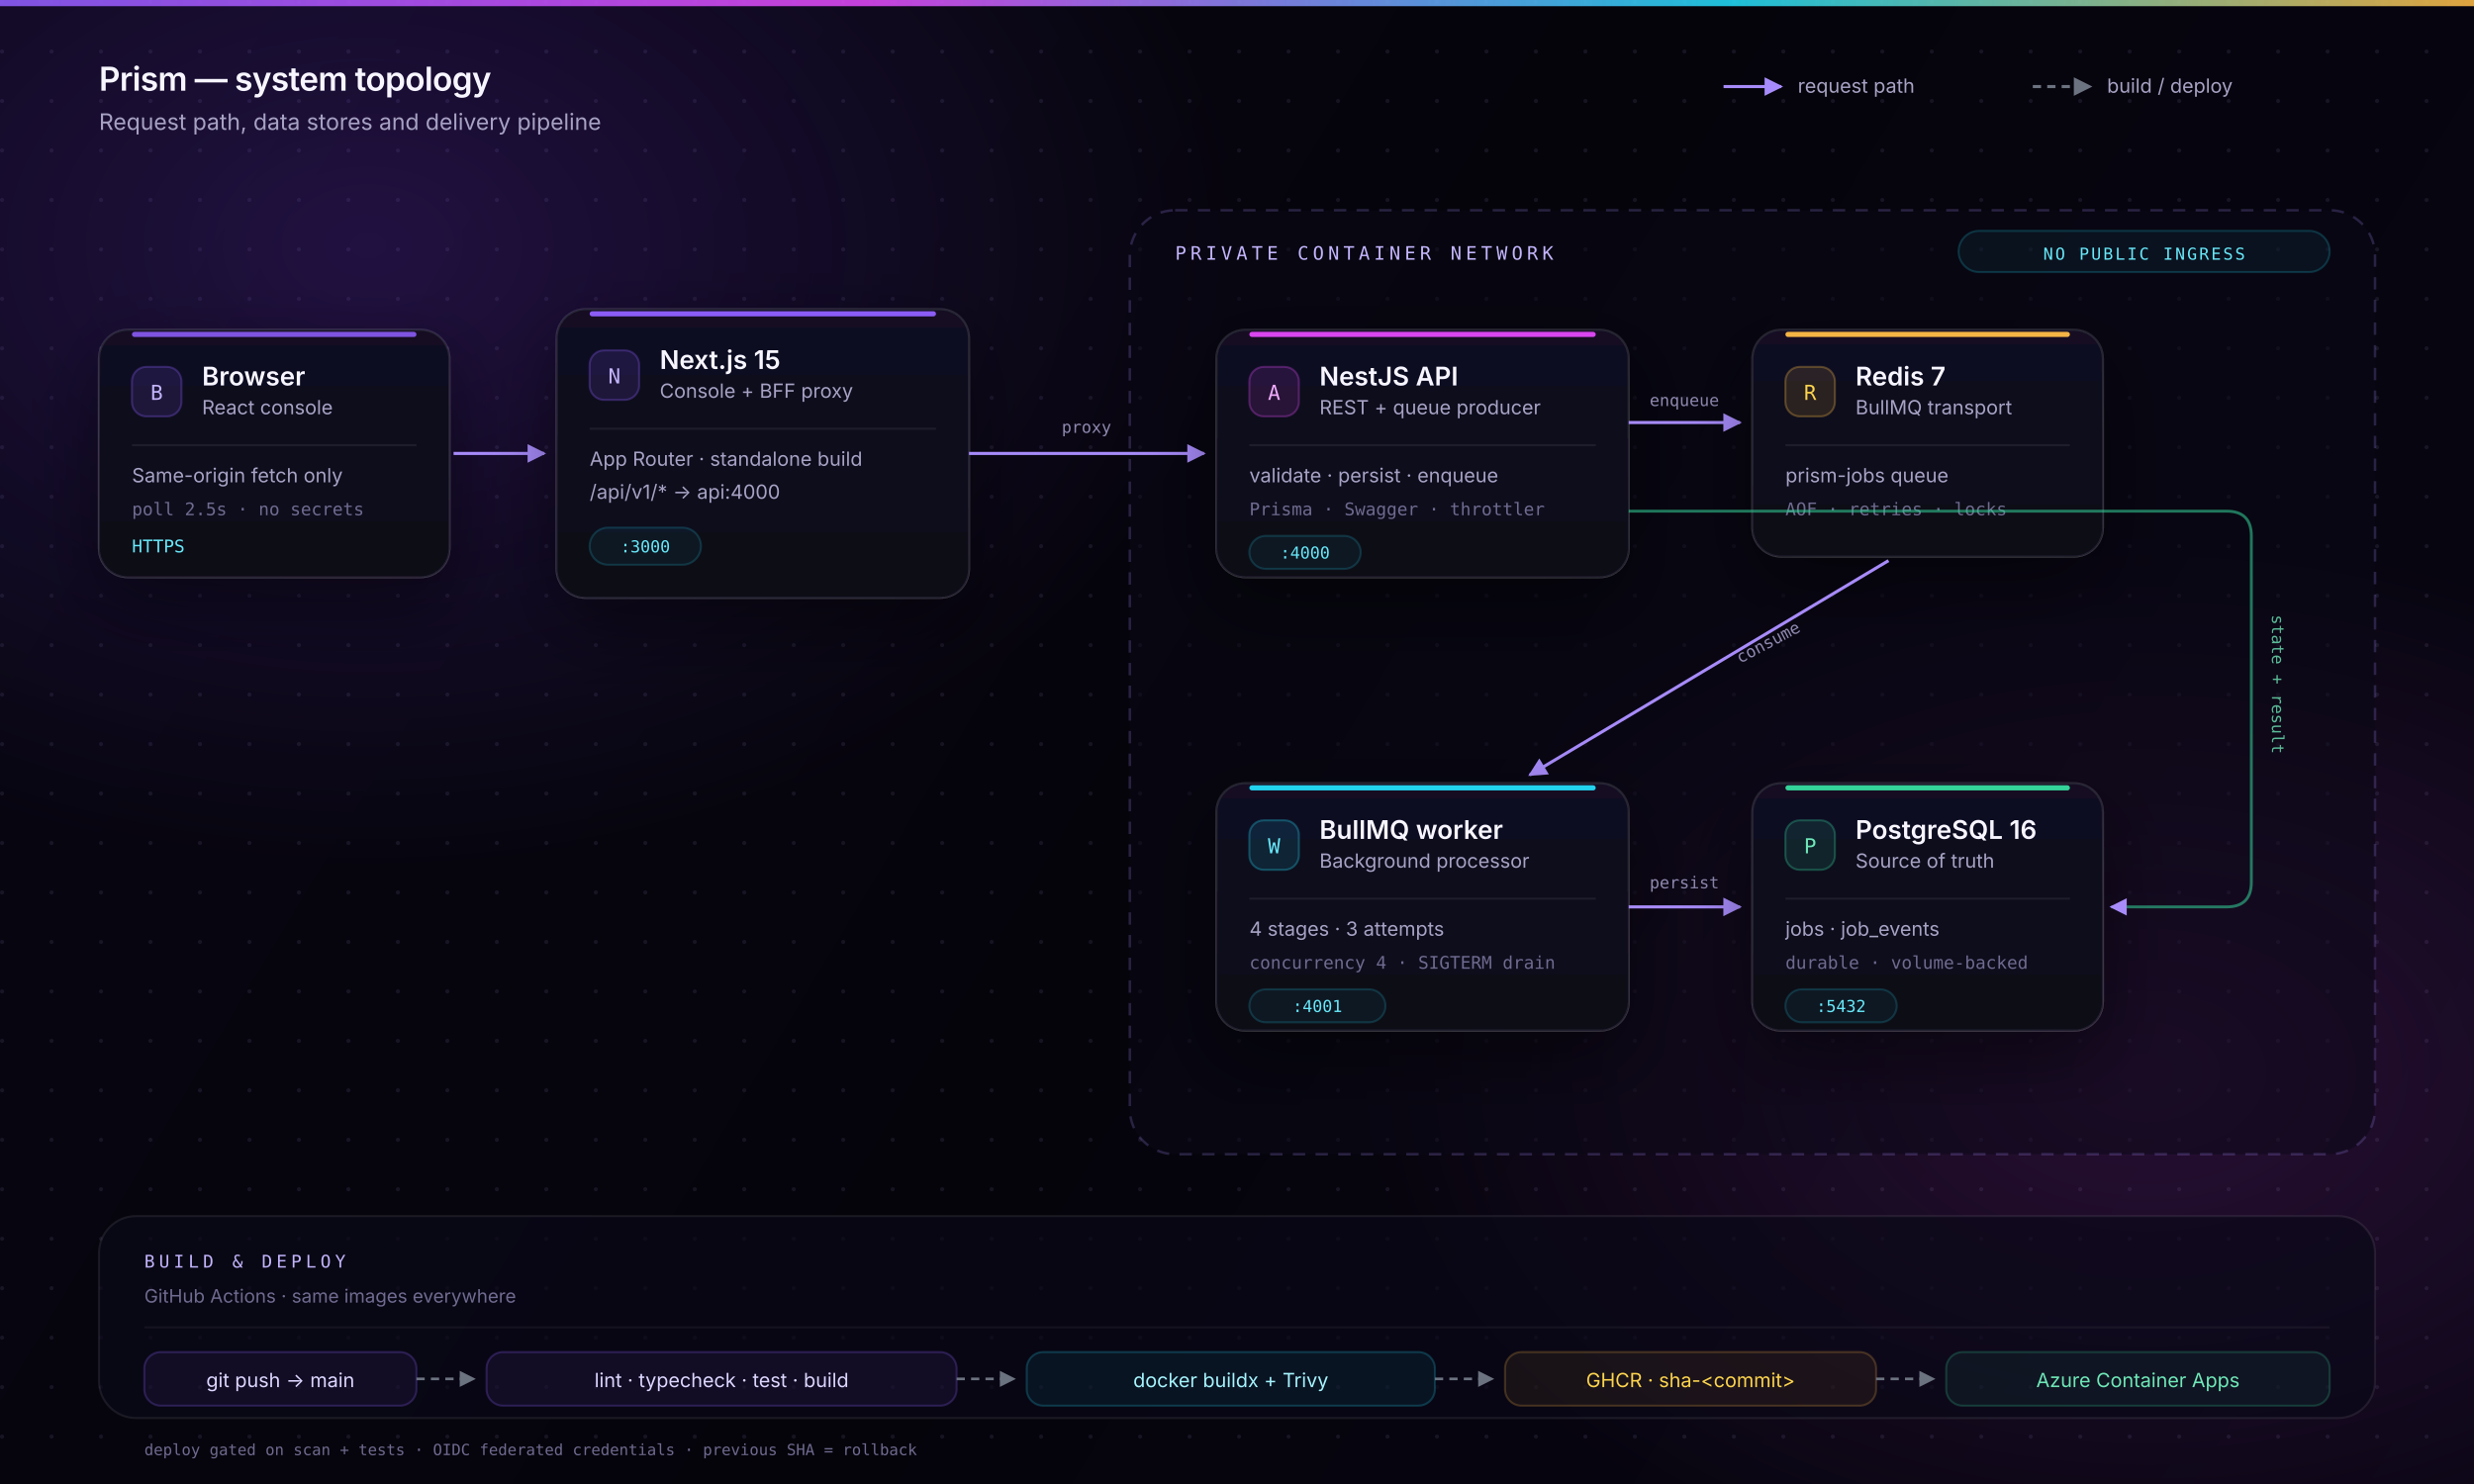
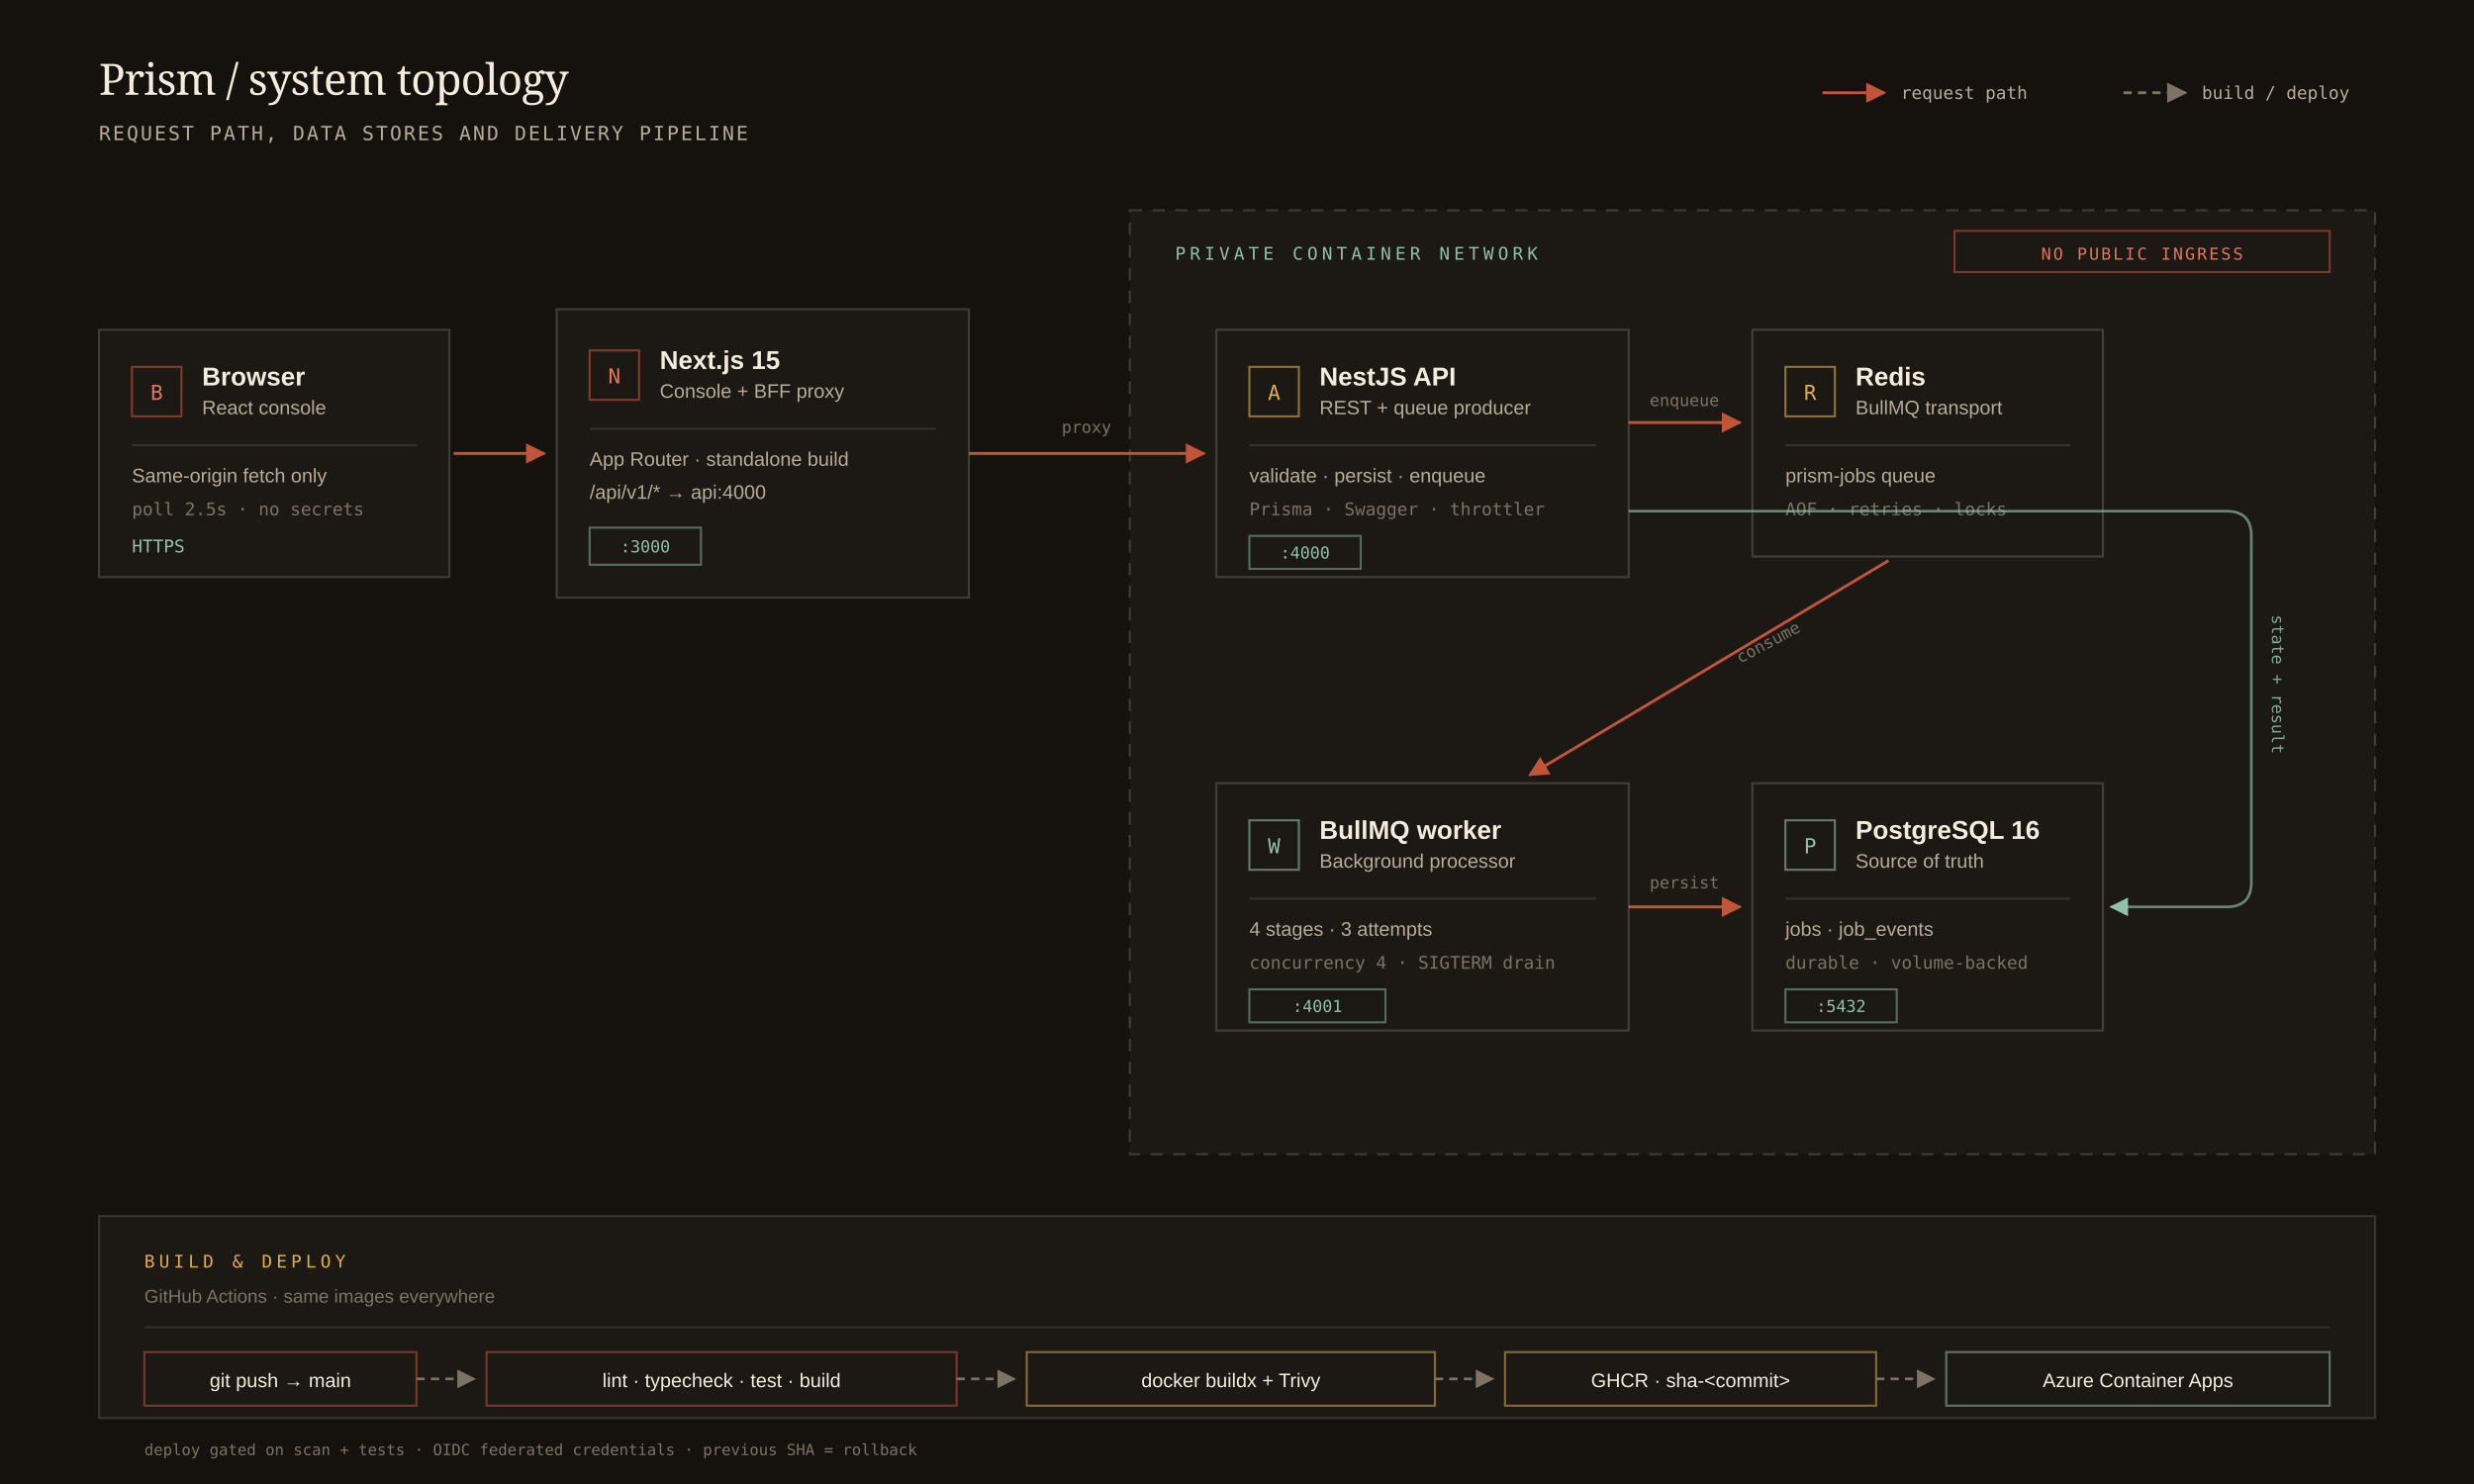
<svg xmlns="http://www.w3.org/2000/svg" viewBox="0 0 1200 720" width="1200" height="720" role="img" aria-labelledby="arch-title arch-desc">
  <defs>
-     <linearGradient id="bg" x1="0" y1="0" x2="1200" y2="720" gradientUnits="userSpaceOnUse">
-       <stop stop-color="#080612" />
-       <stop offset="0.5" stop-color="#05040B" />
-       <stop offset="1" stop-color="#080513" />
-     </linearGradient>
-     <linearGradient id="spectrum" x1="0" y1="0" x2="1200" y2="0" gradientUnits="userSpaceOnUse">
-       <stop stop-color="#8B5CF6" />
-       <stop offset="0.35" stop-color="#D946EF" />
-       <stop offset="0.7" stop-color="#22D3EE" />
-       <stop offset="1" stop-color="#F5B544" />
-     </linearGradient>
-     <linearGradient id="card" x1="0" y1="0" x2="0" y2="1">
-       <stop stop-color="#121022" />
-       <stop offset="1" stop-color="#0A0817" />
-     </linearGradient>
-     <radialGradient id="glow-violet" cx="50%" cy="50%" r="50%">
-       <stop stop-color="#7C3AED" stop-opacity="0.22" />
-       <stop offset="1" stop-color="#7C3AED" stop-opacity="0" />
-     </radialGradient>
-     <radialGradient id="glow-fuchsia" cx="50%" cy="50%" r="50%">
-       <stop stop-color="#D946EF" stop-opacity="0.16" />
-       <stop offset="1" stop-color="#D946EF" stop-opacity="0" />
-     </radialGradient>
-     <pattern id="dots" width="24" height="24" patternUnits="userSpaceOnUse">
-       <circle cx="1" cy="1" r="1" fill="#C4B5FD" opacity="0.09" />
-     </pattern>
-     <marker id="arrow" viewBox="0 0 10 10" refX="9" refY="5" markerWidth="6" markerHeight="6" orient="auto-start-reverse">
-       <path d="M0,0 L10,5 L0,10 Z" fill="#A78BFA" />
+     <marker id="arrow" viewBox="0 0 10 10" refX="9" refY="5" markerWidth="7" markerHeight="7" orient="auto-start-reverse">
+       <path d="M0,0 L10,5 L0,10 Z" fill="#c2543a" />
    </marker>
-     <marker id="arrow-muted" viewBox="0 0 10 10" refX="9" refY="5" markerWidth="6" markerHeight="6" orient="auto-start-reverse">
-       <path d="M0,0 L10,5 L0,10 Z" fill="#6B7280" />
+     <marker id="arrow-sage" viewBox="0 0 10 10" refX="9" refY="5" markerWidth="7" markerHeight="7" orient="auto-start-reverse">
+       <path d="M0,0 L10,5 L0,10 Z" fill="#8fc2a9" />
    </marker>
-     <filter id="soft-shadow" x="-30%" y="-30%" width="160%" height="160%">
-       <feDropShadow dx="0" dy="14" stdDeviation="18" flood-color="#000000" flood-opacity="0.45" />
-     </filter>
+     <marker id="arrow-muted" viewBox="0 0 10 10" refX="9" refY="5" markerWidth="7" markerHeight="7" orient="auto-start-reverse">
+       <path d="M0,0 L10,5 L0,10 Z" fill="#7d7364" />
+     </marker>
  </defs>
-   <rect width="1200" height="720" fill="url(#bg)" />
-   <rect width="1200" height="720" fill="url(#dots)" />
-   <ellipse cx="180" cy="120" rx="420" ry="300" fill="url(#glow-violet)" />
-   <ellipse cx="1040" cy="520" rx="380" ry="260" fill="url(#glow-fuchsia)" />
-   <rect x="0" y="0" width="1200" height="3" fill="url(#spectrum)" opacity="0.9" />
-   <text x="48" y="44" fill="#F7F5FF" font-family="Inter, Segoe UI, sans-serif" font-size="16" font-weight="600" letter-spacing="-0.3">Prism — system topology</text>
-   <text x="48" y="63" fill="#A7A2C4" font-family="Inter, Segoe UI, sans-serif" font-size="11">Request path, data stores and delivery pipeline</text>
-   <g font-family="Inter, Segoe UI, sans-serif" font-size="9.5" fill="#A7A2C4">
-     <line x1="836" y1="42" x2="864" y2="42" stroke="#A78BFA" stroke-width="1.5" marker-end="url(#arrow)" />
-     <text x="872" y="45">request path</text>
-     <line x1="986" y1="42" x2="1014" y2="42" stroke="#6B7280" stroke-width="1.5" stroke-dasharray="4 3" marker-end="url(#arrow-muted)" />
-     <text x="1022" y="45">build / deploy</text>
+   <rect width="1200" height="720" fill="#15120e" />
+   <text x="48" y="46" fill="#f4edde" font-family="Fraunces, Georgia, serif" font-size="21" letter-spacing="-0.4">Prism / system topology</text>
+   <text x="48" y="68" fill="#b7ac99" font-family="IBM Plex Mono, Consolas, monospace" font-size="9.5" letter-spacing="1">REQUEST PATH, DATA STORES AND DELIVERY PIPELINE</text>
+   <g font-family="IBM Plex Mono, Consolas, monospace" font-size="8.5" fill="#b7ac99">
+     <line x1="884" y1="45" x2="914" y2="45" stroke="#c2543a" stroke-width="1.4" marker-end="url(#arrow)" />
+     <text x="922" y="48">request path</text>
+     <line x1="1030" y1="45" x2="1060" y2="45" stroke="#7d7364" stroke-width="1.4" stroke-dasharray="4 3" marker-end="url(#arrow-muted)" />
+     <text x="1068" y="48">build / deploy</text>
  </g>
-   <rect x="548" y="102" width="604" height="458" rx="22" fill="#0A0817" fill-opacity="0.5" stroke="#A78BFA" stroke-opacity="0.22" stroke-width="1.2" stroke-dasharray="6 5" />
-   <text x="570" y="126" fill="#C4B5FD" font-family="JetBrains Mono, Consolas, monospace" font-size="9" letter-spacing="2">PRIVATE CONTAINER NETWORK</text>
-   <rect x="950" y="112" width="180" height="20" rx="10" fill="#22D3EE" fill-opacity="0.06" stroke="#22D3EE" stroke-opacity="0.2" />
-   <text x="1040" y="126" fill="#67E8F9" font-family="JetBrains Mono, Consolas, monospace" font-size="8" letter-spacing="1" text-anchor="middle">NO PUBLIC INGRESS</text>
-   <g filter="url(#soft-shadow)">
-     <rect x="48" y="160" width="170" height="120" rx="14" fill="url(#card)" stroke="#FFFFFF" stroke-opacity="0.1" />
+   <rect x="548" y="102" width="604" height="458" fill="#1c1813" stroke="#f4edde" stroke-opacity="0.18" stroke-width="1" stroke-dasharray="6 5" />
+   <text x="570" y="126" fill="#8fc2a9" font-family="IBM Plex Mono, Consolas, monospace" font-size="8.5" letter-spacing="2">PRIVATE CONTAINER NETWORK</text>
+   <rect x="948" y="112" width="182" height="20" fill="none" stroke="#c2543a" stroke-opacity="0.55" />
+   <text x="1039" y="126" fill="#e0785c" font-family="IBM Plex Mono, Consolas, monospace" font-size="8" letter-spacing="1" text-anchor="middle">NO PUBLIC INGRESS</text>
+   <rect x="48" y="160" width="170" height="120" fill="#1c1813" stroke="#f4edde" stroke-opacity="0.18" />
+   <rect x="64" y="178" width="24" height="24" fill="none" stroke="#c2543a" stroke-opacity="0.6" />
+   <text x="76" y="194" fill="#e0785c" font-family="IBM Plex Mono, Consolas, monospace" font-size="10" text-anchor="middle">B</text>
+   <text x="98" y="187" fill="#f4edde" font-family="Manrope, Arial, sans-serif" font-size="12.5" font-weight="600">Browser</text>
+   <text x="98" y="201" fill="#b7ac99" font-family="Manrope, Arial, sans-serif" font-size="9.5">React console</text>
+   <line x1="64" y1="216" x2="202" y2="216" stroke="#f4edde" stroke-opacity="0.12" />
+   <text x="64" y="234" fill="#b7ac99" font-family="Manrope, Arial, sans-serif" font-size="9.5">Same-origin fetch only</text>
+   <text x="64" y="250" fill="#7d7364" font-family="IBM Plex Mono, Consolas, monospace" font-size="8.5">poll 2.5s · no secrets</text>
+   <text x="64" y="268" fill="#8fc2a9" font-family="IBM Plex Mono, Consolas, monospace" font-size="8.5">HTTPS</text>
+   <line x1="220" y1="220" x2="264" y2="220" stroke="#c2543a" stroke-width="1.4" marker-end="url(#arrow)" />
+   <rect x="270" y="150" width="200" height="140" fill="#1c1813" stroke="#f4edde" stroke-opacity="0.18" />
+   <rect x="286" y="170" width="24" height="24" fill="none" stroke="#c2543a" stroke-opacity="0.6" />
+   <text x="298" y="186" fill="#e0785c" font-family="IBM Plex Mono, Consolas, monospace" font-size="10" text-anchor="middle">N</text>
+   <text x="320" y="179" fill="#f4edde" font-family="Manrope, Arial, sans-serif" font-size="12.5" font-weight="600">Next.js 15</text>
+   <text x="320" y="193" fill="#b7ac99" font-family="Manrope, Arial, sans-serif" font-size="9.5">Console + BFF proxy</text>
+   <line x1="286" y1="208" x2="454" y2="208" stroke="#f4edde" stroke-opacity="0.12" />
+   <text x="286" y="226" fill="#b7ac99" font-family="Manrope, Arial, sans-serif" font-size="9.5">App Router · standalone build</text>
+   <text x="286" y="242" fill="#b7ac99" font-family="Manrope, Arial, sans-serif" font-size="9.5">/api/v1/* → api:4000</text>
+   <rect x="286" y="256" width="54" height="18" fill="none" stroke="#8fc2a9" stroke-opacity="0.5" />
+   <text x="313" y="268" fill="#8fc2a9" font-family="IBM Plex Mono, Consolas, monospace" font-size="8" text-anchor="middle">:3000</text>
+   <line x1="470" y1="220" x2="584" y2="220" stroke="#c2543a" stroke-width="1.4" marker-end="url(#arrow)" />
+   <text x="527" y="210" fill="#7d7364" font-family="IBM Plex Mono, Consolas, monospace" font-size="8" text-anchor="middle">proxy</text>
+   <rect x="590" y="160" width="200" height="120" fill="#1c1813" stroke="#f4edde" stroke-opacity="0.18" />
+   <rect x="606" y="178" width="24" height="24" fill="none" stroke="#e0ae4e" stroke-opacity="0.6" />
+   <text x="618" y="194" fill="#e0ae4e" font-family="IBM Plex Mono, Consolas, monospace" font-size="10" text-anchor="middle">A</text>
+   <text x="640" y="187" fill="#f4edde" font-family="Manrope, Arial, sans-serif" font-size="12.5" font-weight="600">NestJS API</text>
+   <text x="640" y="201" fill="#b7ac99" font-family="Manrope, Arial, sans-serif" font-size="9.5">REST + queue producer</text>
+   <line x1="606" y1="216" x2="774" y2="216" stroke="#f4edde" stroke-opacity="0.12" />
+   <text x="606" y="234" fill="#b7ac99" font-family="Manrope, Arial, sans-serif" font-size="9.5">validate · persist · enqueue</text>
+   <text x="606" y="250" fill="#7d7364" font-family="IBM Plex Mono, Consolas, monospace" font-size="8.5">Prisma · Swagger · throttler</text>
+   <rect x="606" y="260" width="54" height="16" fill="none" stroke="#8fc2a9" stroke-opacity="0.5" />
+   <text x="633" y="271" fill="#8fc2a9" font-family="IBM Plex Mono, Consolas, monospace" font-size="8" text-anchor="middle">:4000</text>
+   <line x1="790" y1="205" x2="844" y2="205" stroke="#c2543a" stroke-width="1.4" marker-end="url(#arrow)" />
+   <text x="817" y="197" fill="#7d7364" font-family="IBM Plex Mono, Consolas, monospace" font-size="8" text-anchor="middle">enqueue</text>
+   <rect x="850" y="160" width="170" height="110" fill="#1c1813" stroke="#f4edde" stroke-opacity="0.18" />
+   <rect x="866" y="178" width="24" height="24" fill="none" stroke="#e0ae4e" stroke-opacity="0.6" />
+   <text x="878" y="194" fill="#e0ae4e" font-family="IBM Plex Mono, Consolas, monospace" font-size="10" text-anchor="middle">R</text>
+   <text x="900" y="187" fill="#f4edde" font-family="Manrope, Arial, sans-serif" font-size="12.5" font-weight="600">Redis</text>
+   <text x="900" y="201" fill="#b7ac99" font-family="Manrope, Arial, sans-serif" font-size="9.5">BullMQ transport</text>
+   <line x1="866" y1="216" x2="1004" y2="216" stroke="#f4edde" stroke-opacity="0.12" />
+   <text x="866" y="234" fill="#b7ac99" font-family="Manrope, Arial, sans-serif" font-size="9.5">prism-jobs queue</text>
+   <text x="866" y="250" fill="#7d7364" font-family="IBM Plex Mono, Consolas, monospace" font-size="8.5">AOF · retries · locks</text>
+   <line x1="916" y1="272" x2="742" y2="376" stroke="#c2543a" stroke-width="1.4" marker-end="url(#arrow)" />
+   <text x="844" y="322" fill="#7d7364" font-family="IBM Plex Mono, Consolas, monospace" font-size="8" transform="rotate(-28 844 322)">consume</text>
+   <rect x="590" y="380" width="200" height="120" fill="#1c1813" stroke="#f4edde" stroke-opacity="0.18" />
+   <rect x="606" y="398" width="24" height="24" fill="none" stroke="#8fc2a9" stroke-opacity="0.6" />
+   <text x="618" y="414" fill="#8fc2a9" font-family="IBM Plex Mono, Consolas, monospace" font-size="10" text-anchor="middle">W</text>
+   <text x="640" y="407" fill="#f4edde" font-family="Manrope, Arial, sans-serif" font-size="12.5" font-weight="600">BullMQ worker</text>
+   <text x="640" y="421" fill="#b7ac99" font-family="Manrope, Arial, sans-serif" font-size="9.5">Background processor</text>
+   <line x1="606" y1="436" x2="774" y2="436" stroke="#f4edde" stroke-opacity="0.12" />
+   <text x="606" y="454" fill="#b7ac99" font-family="Manrope, Arial, sans-serif" font-size="9.5">4 stages · 3 attempts</text>
+   <text x="606" y="470" fill="#7d7364" font-family="IBM Plex Mono, Consolas, monospace" font-size="8.5">concurrency 4 · SIGTERM drain</text>
+   <rect x="606" y="480" width="66" height="16" fill="none" stroke="#8fc2a9" stroke-opacity="0.5" />
+   <text x="639" y="491" fill="#8fc2a9" font-family="IBM Plex Mono, Consolas, monospace" font-size="8" text-anchor="middle">:4001</text>
+   <line x1="790" y1="440" x2="844" y2="440" stroke="#c2543a" stroke-width="1.4" marker-end="url(#arrow)" />
+   <text x="817" y="431" fill="#7d7364" font-family="IBM Plex Mono, Consolas, monospace" font-size="8" text-anchor="middle">persist</text>
+   <rect x="850" y="380" width="170" height="120" fill="#1c1813" stroke="#f4edde" stroke-opacity="0.18" />
+   <rect x="866" y="398" width="24" height="24" fill="none" stroke="#8fc2a9" stroke-opacity="0.6" />
+   <text x="878" y="414" fill="#8fc2a9" font-family="IBM Plex Mono, Consolas, monospace" font-size="10" text-anchor="middle">P</text>
+   <text x="900" y="407" fill="#f4edde" font-family="Manrope, Arial, sans-serif" font-size="12.5" font-weight="600">PostgreSQL 16</text>
+   <text x="900" y="421" fill="#b7ac99" font-family="Manrope, Arial, sans-serif" font-size="9.5">Source of truth</text>
+   <line x1="866" y1="436" x2="1004" y2="436" stroke="#f4edde" stroke-opacity="0.12" />
+   <text x="866" y="454" fill="#b7ac99" font-family="Manrope, Arial, sans-serif" font-size="9.5">jobs · job_events</text>
+   <text x="866" y="470" fill="#7d7364" font-family="IBM Plex Mono, Consolas, monospace" font-size="8.5">durable · volume-backed</text>
+   <rect x="866" y="480" width="54" height="16" fill="none" stroke="#8fc2a9" stroke-opacity="0.5" />
+   <text x="893" y="491" fill="#8fc2a9" font-family="IBM Plex Mono, Consolas, monospace" font-size="8" text-anchor="middle">:5432</text>
+   <path d="M 790 248 H 1080 Q 1092 248 1092 260 V 428 Q 1092 440 1080 440 H 1024" fill="none" stroke="#8fc2a9" stroke-opacity="0.65" stroke-width="1.3" marker-end="url(#arrow-sage)" />
+   <text x="1102" y="332" fill="#8fc2a9" font-family="IBM Plex Mono, Consolas, monospace" font-size="8" opacity="0.85" transform="rotate(90 1102 332)" text-anchor="middle">state + result</text>
+   <rect x="48" y="590" width="1104" height="98" fill="#1c1813" stroke="#f4edde" stroke-opacity="0.15" />
+   <text x="70" y="615" fill="#e0ae4e" font-family="IBM Plex Mono, Consolas, monospace" font-size="8.5" letter-spacing="2">BUILD &amp; DEPLOY</text>
+   <text x="70" y="632" fill="#7d7364" font-family="Manrope, Arial, sans-serif" font-size="9">GitHub Actions · same images everywhere</text>
+   <line x1="70" y1="644" x2="1130" y2="644" stroke="#f4edde" stroke-opacity="0.1" />
+   <g font-family="Manrope, Arial, sans-serif" font-size="9.5">
+     <rect x="70" y="656" width="132" height="26" fill="none" stroke="#c2543a" stroke-opacity="0.55" />
+     <text x="136" y="673" fill="#f4edde" text-anchor="middle">git push → main</text>
+     <line x1="202" y1="669" x2="230" y2="669" stroke="#7d7364" stroke-width="1.3" stroke-dasharray="4 3" marker-end="url(#arrow-muted)" />
+     <rect x="236" y="656" width="228" height="26" fill="none" stroke="#c2543a" stroke-opacity="0.55" />
+     <text x="350" y="673" fill="#f4edde" text-anchor="middle">lint · typecheck · test · build</text>
+     <line x1="464" y1="669" x2="492" y2="669" stroke="#7d7364" stroke-width="1.3" stroke-dasharray="4 3" marker-end="url(#arrow-muted)" />
+     <rect x="498" y="656" width="198" height="26" fill="none" stroke="#e0ae4e" stroke-opacity="0.55" />
+     <text x="597" y="673" fill="#f4edde" text-anchor="middle">docker buildx + Trivy</text>
+     <line x1="696" y1="669" x2="724" y2="669" stroke="#7d7364" stroke-width="1.3" stroke-dasharray="4 3" marker-end="url(#arrow-muted)" />
+     <rect x="730" y="656" width="180" height="26" fill="none" stroke="#e0ae4e" stroke-opacity="0.55" />
+     <text x="820" y="673" fill="#f4edde" text-anchor="middle">GHCR · sha-&lt;commit&gt;</text>
+     <line x1="910" y1="669" x2="938" y2="669" stroke="#7d7364" stroke-width="1.3" stroke-dasharray="4 3" marker-end="url(#arrow-muted)" />
+     <rect x="944" y="656" width="186" height="26" fill="none" stroke="#8fc2a9" stroke-opacity="0.55" />
+     <text x="1037" y="673" fill="#f4edde" text-anchor="middle">Azure Container Apps</text>
  </g>
-   <rect x="64" y="161" width="138" height="2.5" rx="1.25" fill="#8B5CF6" opacity="0.9" />
-   <rect x="64" y="178" width="24" height="24" rx="7" fill="#8B5CF6" fill-opacity="0.14" stroke="#8B5CF6" stroke-opacity="0.3" />
-   <text x="76" y="194" fill="#C4B5FD" font-family="JetBrains Mono, Consolas, monospace" font-size="10" text-anchor="middle">B</text>
-   <text x="98" y="187" fill="#F7F5FF" font-family="Inter, Segoe UI, sans-serif" font-size="12.5" font-weight="600">Browser</text>
-   <text x="98" y="201" fill="#A7A2C4" font-family="Inter, Segoe UI, sans-serif" font-size="9.5">React console</text>
-   <line x1="64" y1="216" x2="202" y2="216" stroke="#FFFFFF" stroke-opacity="0.07" />
-   <text x="64" y="234" fill="#A7A2C4" font-family="Inter, Segoe UI, sans-serif" font-size="9.5">Same-origin fetch only</text>
-   <text x="64" y="250" fill="#6F6A8F" font-family="JetBrains Mono, Consolas, monospace" font-size="8.5">poll 2.5s · no secrets</text>
-   <text x="64" y="268" fill="#67E8F9" font-family="JetBrains Mono, Consolas, monospace" font-size="8.5">HTTPS</text>
-   <line x1="220" y1="220" x2="264" y2="220" stroke="#A78BFA" stroke-width="1.5" marker-end="url(#arrow)" />
-   <g filter="url(#soft-shadow)">
-     <rect x="270" y="150" width="200" height="140" rx="14" fill="url(#card)" stroke="#FFFFFF" stroke-opacity="0.1" />
-   </g>
-   <rect x="286" y="151" width="168" height="2.5" rx="1.25" fill="#8B5CF6" />
-   <rect x="286" y="170" width="24" height="24" rx="7" fill="#8B5CF6" fill-opacity="0.14" stroke="#8B5CF6" stroke-opacity="0.3" />
-   <text x="298" y="186" fill="#C4B5FD" font-family="JetBrains Mono, Consolas, monospace" font-size="10" text-anchor="middle">N</text>
-   <text x="320" y="179" fill="#F7F5FF" font-family="Inter, Segoe UI, sans-serif" font-size="12.5" font-weight="600">Next.js 15</text>
-   <text x="320" y="193" fill="#A7A2C4" font-family="Inter, Segoe UI, sans-serif" font-size="9.5">Console + BFF proxy</text>
-   <line x1="286" y1="208" x2="454" y2="208" stroke="#FFFFFF" stroke-opacity="0.07" />
-   <text x="286" y="226" fill="#A7A2C4" font-family="Inter, Segoe UI, sans-serif" font-size="9.5">App Router · standalone build</text>
-   <text x="286" y="242" fill="#A7A2C4" font-family="Inter, Segoe UI, sans-serif" font-size="9.5">/api/v1/* → api:4000</text>
-   <rect x="286" y="256" width="54" height="18" rx="9" fill="#22D3EE" fill-opacity="0.06" stroke="#22D3EE" stroke-opacity="0.18" />
-   <text x="313" y="268" fill="#67E8F9" font-family="JetBrains Mono, Consolas, monospace" font-size="8" text-anchor="middle">:3000</text>
-   <line x1="470" y1="220" x2="584" y2="220" stroke="#A78BFA" stroke-width="1.5" marker-end="url(#arrow)" />
-   <text x="527" y="210" fill="#8F89B0" font-family="JetBrains Mono, Consolas, monospace" font-size="8" text-anchor="middle">proxy</text>
-   <g filter="url(#soft-shadow)">
-     <rect x="590" y="160" width="200" height="120" rx="14" fill="url(#card)" stroke="#FFFFFF" stroke-opacity="0.1" />
-   </g>
-   <rect x="606" y="161" width="168" height="2.5" rx="1.25" fill="#D946EF" />
-   <rect x="606" y="178" width="24" height="24" rx="7" fill="#D946EF" fill-opacity="0.13" stroke="#D946EF" stroke-opacity="0.3" />
-   <text x="618" y="194" fill="#F0ABFC" font-family="JetBrains Mono, Consolas, monospace" font-size="10" text-anchor="middle">A</text>
-   <text x="640" y="187" fill="#F7F5FF" font-family="Inter, Segoe UI, sans-serif" font-size="12.5" font-weight="600">NestJS API</text>
-   <text x="640" y="201" fill="#A7A2C4" font-family="Inter, Segoe UI, sans-serif" font-size="9.5">REST + queue producer</text>
-   <line x1="606" y1="216" x2="774" y2="216" stroke="#FFFFFF" stroke-opacity="0.07" />
-   <text x="606" y="234" fill="#A7A2C4" font-family="Inter, Segoe UI, sans-serif" font-size="9.5">validate · persist · enqueue</text>
-   <text x="606" y="250" fill="#6F6A8F" font-family="JetBrains Mono, Consolas, monospace" font-size="8.5">Prisma · Swagger · throttler</text>
-   <rect x="606" y="260" width="54" height="16" rx="8" fill="#22D3EE" fill-opacity="0.06" stroke="#22D3EE" stroke-opacity="0.18" />
-   <text x="633" y="271" fill="#67E8F9" font-family="JetBrains Mono, Consolas, monospace" font-size="8" text-anchor="middle">:4000</text>
-   <line x1="790" y1="205" x2="844" y2="205" stroke="#A78BFA" stroke-width="1.5" marker-end="url(#arrow)" />
-   <text x="817" y="197" fill="#8F89B0" font-family="JetBrains Mono, Consolas, monospace" font-size="8" text-anchor="middle">enqueue</text>
-   <g filter="url(#soft-shadow)">
-     <rect x="850" y="160" width="170" height="110" rx="14" fill="url(#card)" stroke="#FFFFFF" stroke-opacity="0.1" />
-   </g>
-   <rect x="866" y="161" width="138" height="2.5" rx="1.25" fill="#F5B544" />
-   <rect x="866" y="178" width="24" height="24" rx="7" fill="#F5B544" fill-opacity="0.13" stroke="#F5B544" stroke-opacity="0.3" />
-   <text x="878" y="194" fill="#FCD34D" font-family="JetBrains Mono, Consolas, monospace" font-size="10" text-anchor="middle">R</text>
-   <text x="900" y="187" fill="#F7F5FF" font-family="Inter, Segoe UI, sans-serif" font-size="12.5" font-weight="600">Redis 7</text>
-   <text x="900" y="201" fill="#A7A2C4" font-family="Inter, Segoe UI, sans-serif" font-size="9.5">BullMQ transport</text>
-   <line x1="866" y1="216" x2="1004" y2="216" stroke="#FFFFFF" stroke-opacity="0.07" />
-   <text x="866" y="234" fill="#A7A2C4" font-family="Inter, Segoe UI, sans-serif" font-size="9.5">prism-jobs queue</text>
-   <text x="866" y="250" fill="#6F6A8F" font-family="JetBrains Mono, Consolas, monospace" font-size="8.5">AOF · retries · locks</text>
-   <line x1="916" y1="272" x2="742" y2="376" stroke="#A78BFA" stroke-width="1.5" marker-end="url(#arrow)" />
-   <text x="844" y="322" fill="#8F89B0" font-family="JetBrains Mono, Consolas, monospace" font-size="8" transform="rotate(-28 844 322)">consume</text>
-   <g filter="url(#soft-shadow)">
-     <rect x="590" y="380" width="200" height="120" rx="14" fill="url(#card)" stroke="#FFFFFF" stroke-opacity="0.1" />
-   </g>
-   <rect x="606" y="381" width="168" height="2.5" rx="1.25" fill="#22D3EE" />
-   <rect x="606" y="398" width="24" height="24" rx="7" fill="#22D3EE" fill-opacity="0.12" stroke="#22D3EE" stroke-opacity="0.3" />
-   <text x="618" y="414" fill="#67E8F9" font-family="JetBrains Mono, Consolas, monospace" font-size="10" text-anchor="middle">W</text>
-   <text x="640" y="407" fill="#F7F5FF" font-family="Inter, Segoe UI, sans-serif" font-size="12.5" font-weight="600">BullMQ worker</text>
-   <text x="640" y="421" fill="#A7A2C4" font-family="Inter, Segoe UI, sans-serif" font-size="9.5">Background processor</text>
-   <line x1="606" y1="436" x2="774" y2="436" stroke="#FFFFFF" stroke-opacity="0.07" />
-   <text x="606" y="454" fill="#A7A2C4" font-family="Inter, Segoe UI, sans-serif" font-size="9.5">4 stages · 3 attempts</text>
-   <text x="606" y="470" fill="#6F6A8F" font-family="JetBrains Mono, Consolas, monospace" font-size="8.5">concurrency 4 · SIGTERM drain</text>
-   <rect x="606" y="480" width="66" height="16" rx="8" fill="#22D3EE" fill-opacity="0.06" stroke="#22D3EE" stroke-opacity="0.18" />
-   <text x="639" y="491" fill="#67E8F9" font-family="JetBrains Mono, Consolas, monospace" font-size="8" text-anchor="middle">:4001</text>
-   <line x1="790" y1="440" x2="844" y2="440" stroke="#A78BFA" stroke-width="1.5" marker-end="url(#arrow)" />
-   <text x="817" y="431" fill="#8F89B0" font-family="JetBrains Mono, Consolas, monospace" font-size="8" text-anchor="middle">persist</text>
-   <g filter="url(#soft-shadow)">
-     <rect x="850" y="380" width="170" height="120" rx="14" fill="url(#card)" stroke="#FFFFFF" stroke-opacity="0.1" />
-   </g>
-   <rect x="866" y="381" width="138" height="2.5" rx="1.25" fill="#34D399" />
-   <rect x="866" y="398" width="24" height="24" rx="7" fill="#34D399" fill-opacity="0.12" stroke="#34D399" stroke-opacity="0.3" />
-   <text x="878" y="414" fill="#6EE7B7" font-family="JetBrains Mono, Consolas, monospace" font-size="10" text-anchor="middle">P</text>
-   <text x="900" y="407" fill="#F7F5FF" font-family="Inter, Segoe UI, sans-serif" font-size="12.5" font-weight="600">PostgreSQL 16</text>
-   <text x="900" y="421" fill="#A7A2C4" font-family="Inter, Segoe UI, sans-serif" font-size="9.5">Source of truth</text>
-   <line x1="866" y1="436" x2="1004" y2="436" stroke="#FFFFFF" stroke-opacity="0.07" />
-   <text x="866" y="454" fill="#A7A2C4" font-family="Inter, Segoe UI, sans-serif" font-size="9.5">jobs · job_events</text>
-   <text x="866" y="470" fill="#6F6A8F" font-family="JetBrains Mono, Consolas, monospace" font-size="8.5">durable · volume-backed</text>
-   <rect x="866" y="480" width="54" height="16" rx="8" fill="#22D3EE" fill-opacity="0.06" stroke="#22D3EE" stroke-opacity="0.18" />
-   <text x="893" y="491" fill="#67E8F9" font-family="JetBrains Mono, Consolas, monospace" font-size="8" text-anchor="middle">:5432</text>
-   <path d="M 790 248 H 1080 Q 1092 248 1092 260 V 428 Q 1092 440 1080 440 H 1024" fill="none" stroke="#34D399" stroke-opacity="0.55" stroke-width="1.4" marker-end="url(#arrow)" />
-   <text x="1102" y="332" fill="#6EE7B7" font-family="JetBrains Mono, Consolas, monospace" font-size="8" opacity="0.8" transform="rotate(90 1102 332)" text-anchor="middle">state + result</text>
-   <rect x="48" y="590" width="1104" height="98" rx="18" fill="#0A0817" fill-opacity="0.65" stroke="#FFFFFF" stroke-opacity="0.08" />
-   <text x="70" y="615" fill="#C4B5FD" font-family="JetBrains Mono, Consolas, monospace" font-size="8.5" letter-spacing="2">BUILD &amp; DEPLOY</text>
-   <text x="70" y="632" fill="#6F6A8F" font-family="Inter, Segoe UI, sans-serif" font-size="9">GitHub Actions · same images everywhere</text>
-   <line x1="70" y1="644" x2="1130" y2="644" stroke="#FFFFFF" stroke-opacity="0.05" />
-   <g font-family="Inter, Segoe UI, sans-serif" font-size="9.5">
-     <rect x="70" y="656" width="132" height="26" rx="8" fill="#8B5CF6" fill-opacity="0.08" stroke="#8B5CF6" stroke-opacity="0.25" />
-     <text x="136" y="673" fill="#DDD6FE" text-anchor="middle">git push → main</text>
-     <line x1="202" y1="669" x2="230" y2="669" stroke="#6B7280" stroke-width="1.3" stroke-dasharray="4 3" marker-end="url(#arrow-muted)" />
-     <rect x="236" y="656" width="228" height="26" rx="8" fill="#8B5CF6" fill-opacity="0.08" stroke="#8B5CF6" stroke-opacity="0.25" />
-     <text x="350" y="673" fill="#DDD6FE" text-anchor="middle">lint · typecheck · test · build</text>
-     <line x1="464" y1="669" x2="492" y2="669" stroke="#6B7280" stroke-width="1.3" stroke-dasharray="4 3" marker-end="url(#arrow-muted)" />
-     <rect x="498" y="656" width="198" height="26" rx="8" fill="#22D3EE" fill-opacity="0.07" stroke="#22D3EE" stroke-opacity="0.22" />
-     <text x="597" y="673" fill="#A5F3FC" text-anchor="middle">docker buildx + Trivy</text>
-     <line x1="696" y1="669" x2="724" y2="669" stroke="#6B7280" stroke-width="1.3" stroke-dasharray="4 3" marker-end="url(#arrow-muted)" />
-     <rect x="730" y="656" width="180" height="26" rx="8" fill="#F5B544" fill-opacity="0.07" stroke="#F5B544" stroke-opacity="0.22" />
-     <text x="820" y="673" fill="#FCD34D" text-anchor="middle">GHCR · sha-&lt;commit&gt;</text>
-     <line x1="910" y1="669" x2="938" y2="669" stroke="#6B7280" stroke-width="1.3" stroke-dasharray="4 3" marker-end="url(#arrow-muted)" />
-     <rect x="944" y="656" width="186" height="26" rx="8" fill="#34D399" fill-opacity="0.07" stroke="#34D399" stroke-opacity="0.22" />
-     <text x="1037" y="673" fill="#6EE7B7" text-anchor="middle">Azure Container Apps</text>
-   </g>
-   <text x="70" y="706" fill="#6F6A8F" font-family="JetBrains Mono, Consolas, monospace" font-size="7.5">deploy gated on scan + tests · OIDC federated credentials · previous SHA = rollback</text>
+   <text x="70" y="706" fill="#7d7364" font-family="IBM Plex Mono, Consolas, monospace" font-size="7.5">deploy gated on scan + tests · OIDC federated credentials · previous SHA = rollback</text>
</svg>
